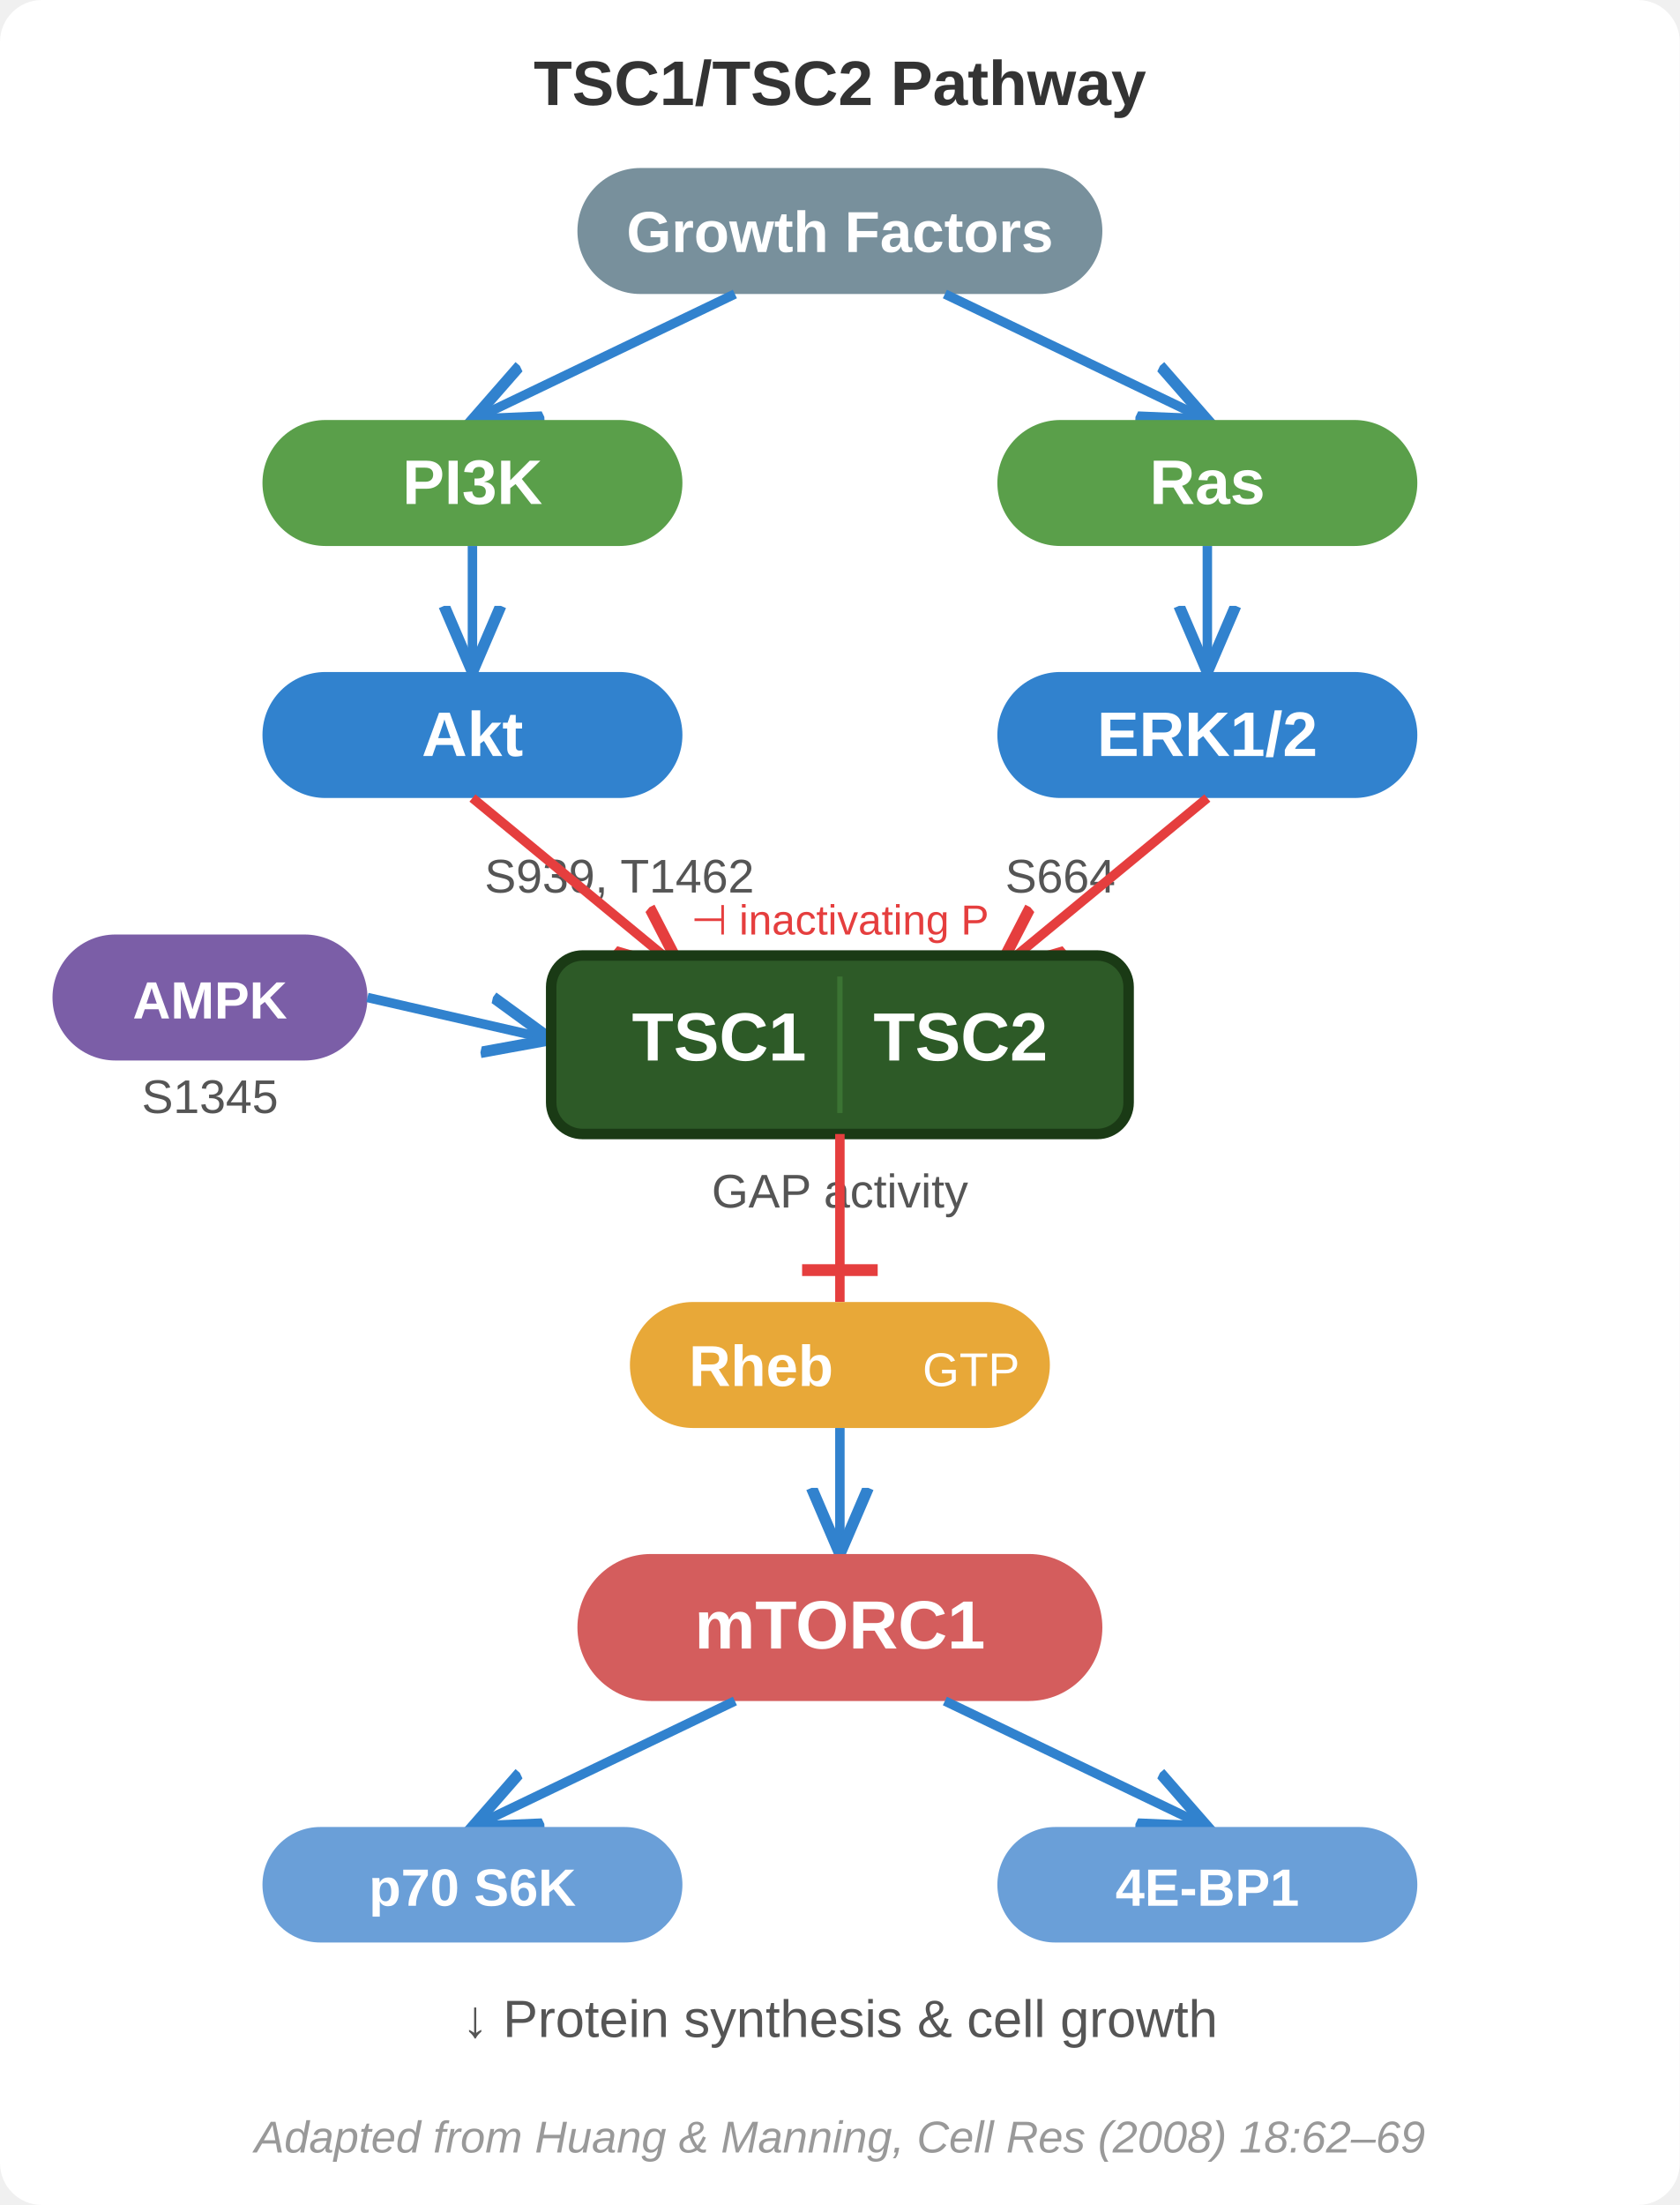
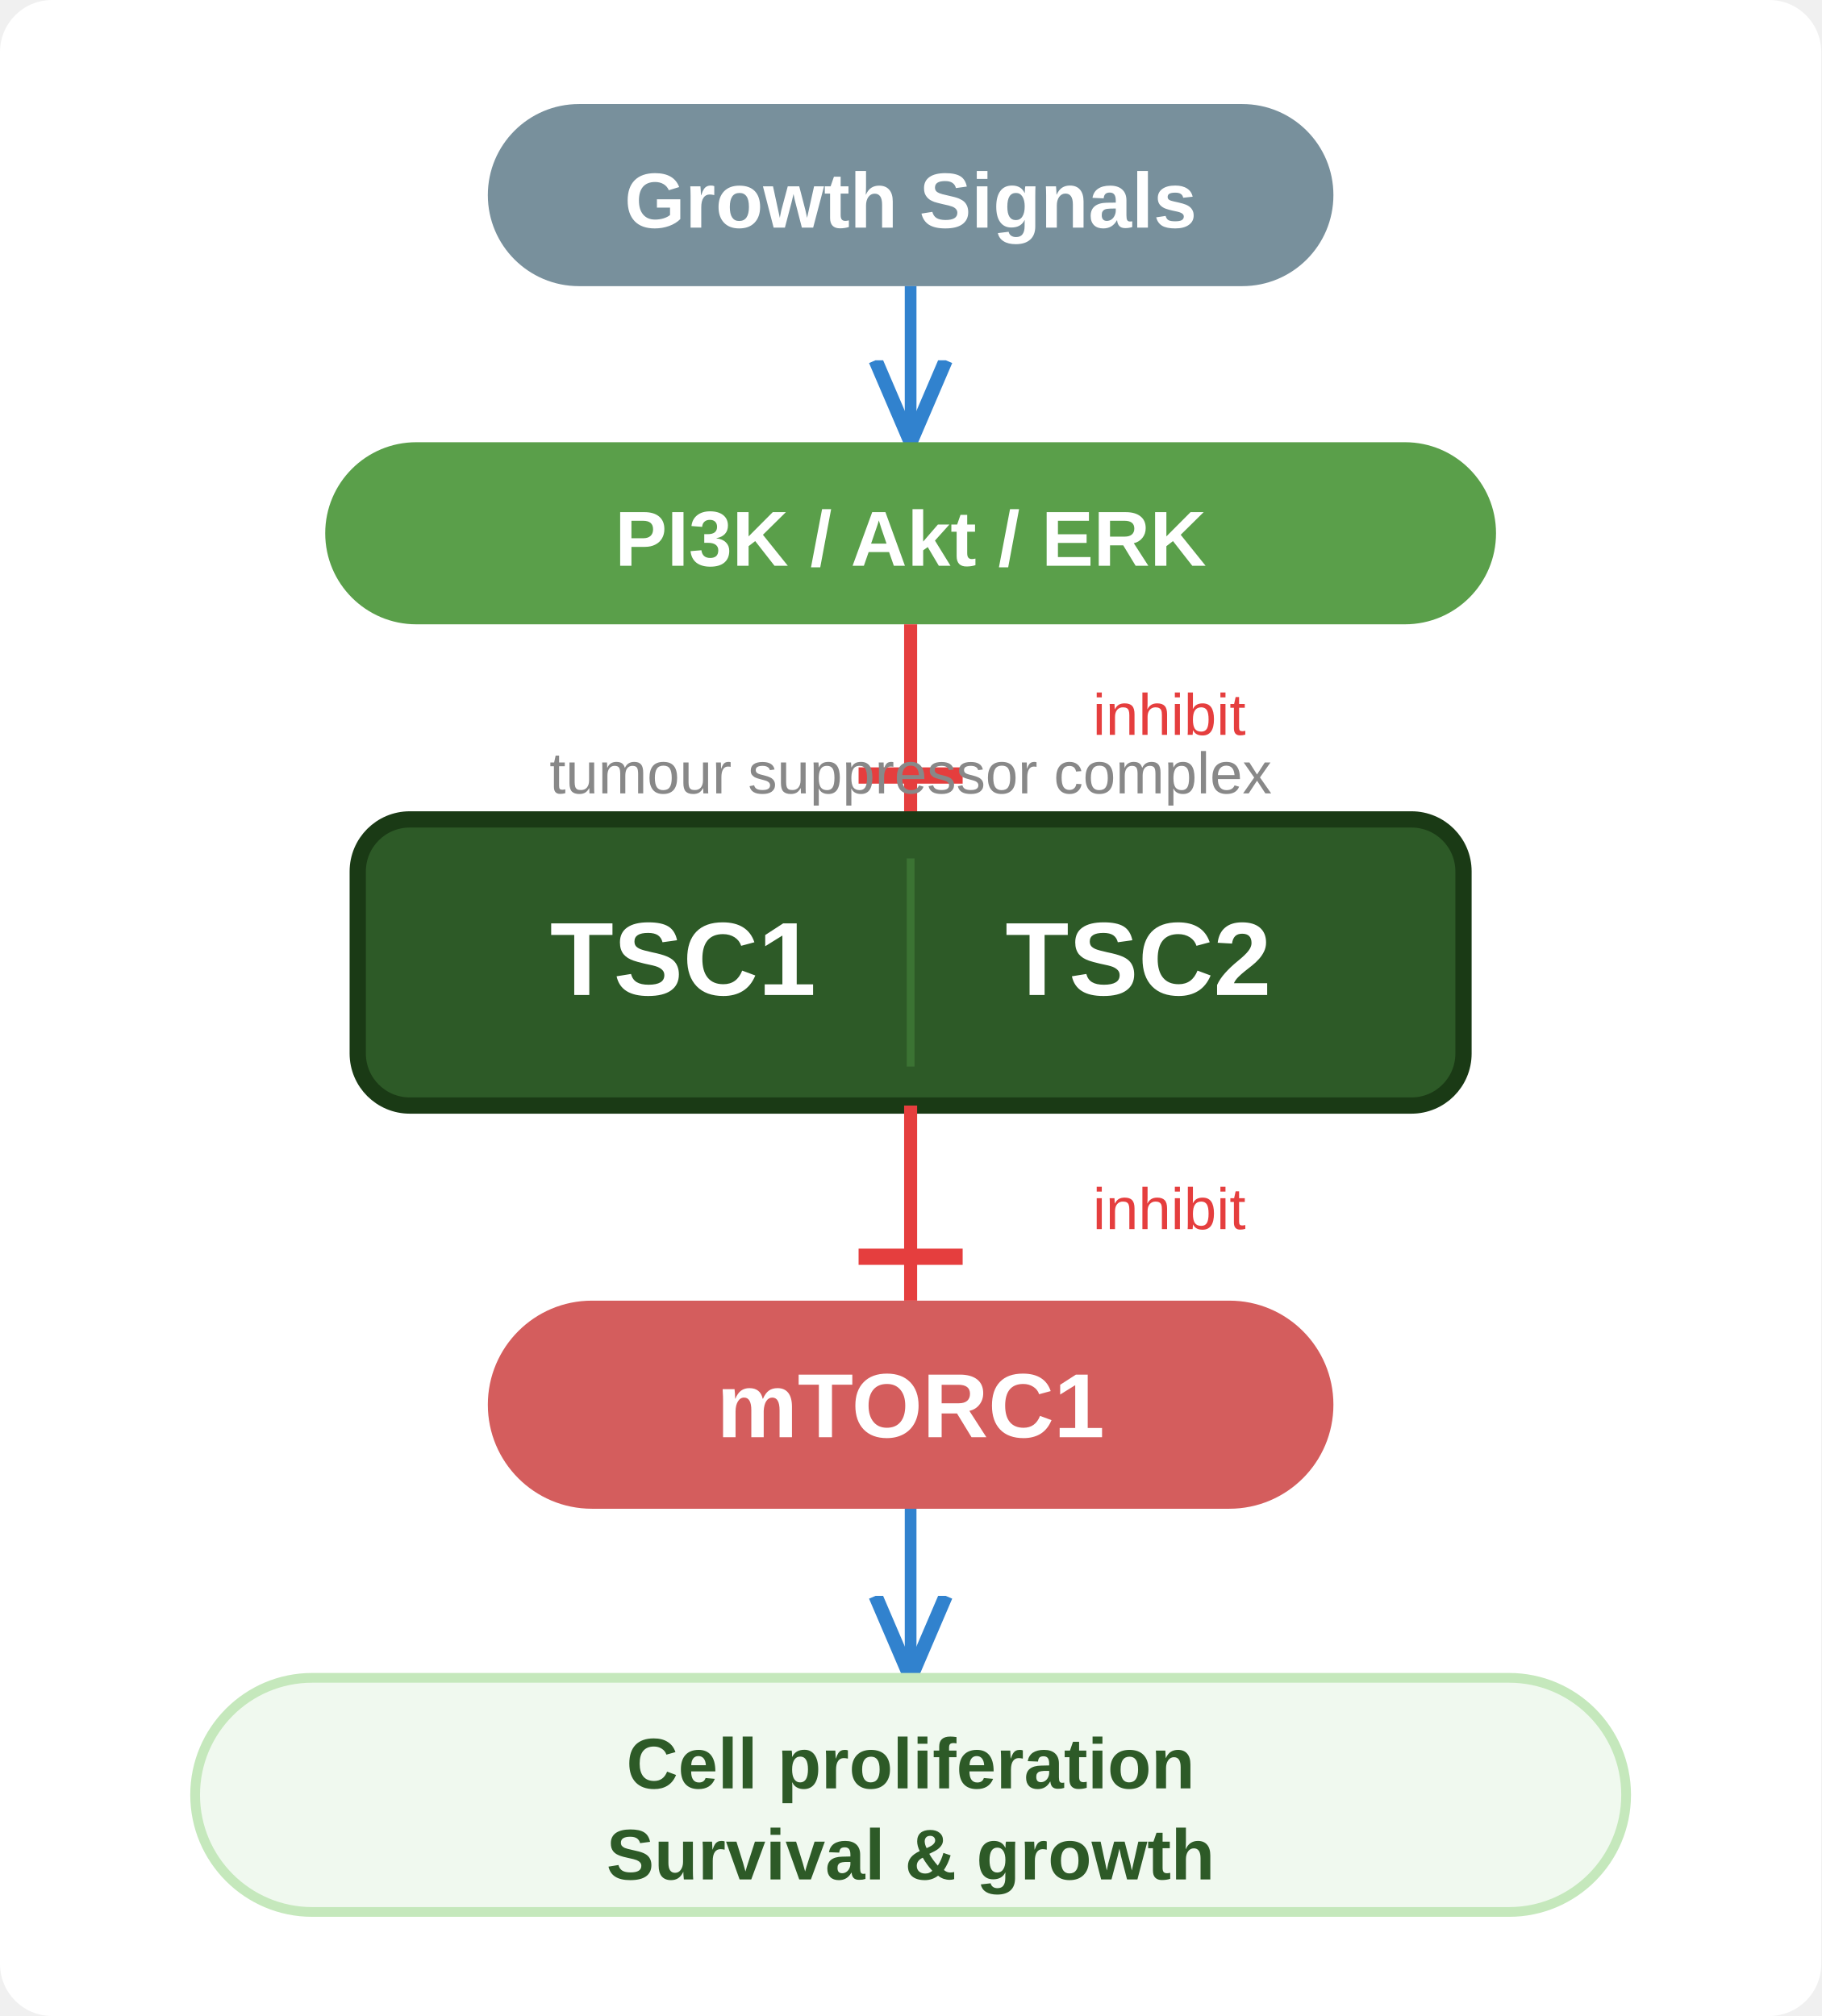
- <svg xmlns="http://www.w3.org/2000/svg" width="320" height="420" viewBox="0 0 320 420">
+ <svg xmlns="http://www.w3.org/2000/svg" width="280" height="310" viewBox="0 0 280 310">
  <style>
-   .node { font-family: Arial, sans-serif; font-size: 12px; font-weight: bold; fill: white; }
-   .label { font-family: Arial, sans-serif; font-size: 10px; fill: #555; }
-   .title { font-family: Arial, sans-serif; font-size: 11px; fill: #333; font-weight: bold; }
-   .cite { font-family: Arial, sans-serif; font-size: 8.5px; fill: #999; font-style: italic; }
-   .arrow { fill: none; stroke-width: 1.8; }
-   .act { stroke: #3182ce; }
-   .inh { stroke: #e53e3e; }
+   .node { font-family: Arial, sans-serif; font-weight: bold; fill: white; }
+   .label { font-family: Arial, sans-serif; font-size: 11px; fill: #555; }
</style>
  <rect width="100%" height="100%" fill="white" rx="8" />
-   <text x="160" y="20" text-anchor="middle" class="title" style="font-size: 12px;">TSC1/TSC2 Pathway</text>
-   <rect x="110" y="32" width="100" height="24" rx="12" fill="#78909c" />
-   <text x="160" y="48" text-anchor="middle" class="node" style="font-size: 11px;">Growth Factors</text>
-   <line x1="140" y1="56" x2="90" y2="80" class="arrow act" marker-end="url(#arrowBlue)" />
-   <line x1="180" y1="56" x2="230" y2="80" class="arrow act" marker-end="url(#arrowBlue)" />
-   <rect x="50" y="80" width="80" height="24" rx="12" fill="#5a9f4a" />
-   <text x="90" y="96" text-anchor="middle" class="node">PI3K</text>
-   <rect x="190" y="80" width="80" height="24" rx="12" fill="#5a9f4a" />
-   <text x="230" y="96" text-anchor="middle" class="node">Ras</text>
-   <line x1="90" y1="104" x2="90" y2="128" class="arrow act" marker-end="url(#arrowBlue)" />
-   <line x1="230" y1="104" x2="230" y2="128" class="arrow act" marker-end="url(#arrowBlue)" />
-   <rect x="50" y="128" width="80" height="24" rx="12" fill="#3182ce" />
-   <text x="90" y="144" text-anchor="middle" class="node">Akt</text>
-   <rect x="190" y="128" width="80" height="24" rx="12" fill="#3182ce" />
-   <text x="230" y="144" text-anchor="middle" class="node">ERK1/2</text>
-   <text x="118" y="170" text-anchor="middle" class="label" style="font-size: 9px;">S939, T1462</text>
-   <text x="202" y="170" text-anchor="middle" class="label" style="font-size: 9px;">S664</text>
-   <line x1="90" y1="152" x2="130" y2="185" class="arrow inh" marker-end="url(#arrowRed)" />
-   <line x1="230" y1="152" x2="190" y2="185" class="arrow inh" marker-end="url(#arrowRed)" />
-   <rect x="10" y="178" width="60" height="24" rx="12" fill="#7b5ea7" />
-   <text x="40" y="194" text-anchor="middle" class="node" style="font-size: 10px;">AMPK</text>
-   <line x1="70" y1="190" x2="105" y2="198" class="arrow act" marker-end="url(#arrowBlue)" />
-   <text x="40" y="212" text-anchor="middle" class="label" style="font-size: 9px;">S1345</text>
-   <rect x="105" y="182" width="110" height="34" rx="6" fill="#2d5a27" stroke="#1a3a15" stroke-width="2" />
-   <text x="137" y="202" text-anchor="middle" class="node" style="font-size: 13px;">TSC1</text>
-   <text x="137" y="202" text-anchor="middle" class="node" style="font-size: 13px; opacity: 0;">TSC1</text>
-   <line x1="160" y1="186" x2="160" y2="212" stroke="#4a8c3f" stroke-width="1" opacity="0.5" />
-   <text x="183" y="202" text-anchor="middle" class="node" style="font-size: 13px;">TSC2</text>
-   <text x="160" y="178" text-anchor="middle" class="label" style="font-size: 8px; fill: #e53e3e;">⊣ inactivating P</text>
-   <text x="160" y="230" text-anchor="middle" class="label" style="font-size: 9px;">GAP activity</text>
-   <line x1="160" y1="216" x2="160" y2="248" class="arrow inh" marker-end="url(#flatRed)" />
-   <rect x="120" y="248" width="80" height="24" rx="12" fill="#e8a838" />
-   <text x="145" y="264" text-anchor="middle" class="node" style="font-size: 11px;">Rheb</text>
-   <text x="185" y="264" text-anchor="middle" class="label" style="font-size: 9px; fill: white;">GTP</text>
-   <line x1="160" y1="272" x2="160" y2="296" class="arrow act" marker-end="url(#arrowBlue)" />
-   <rect x="110" y="296" width="100" height="28" rx="14" fill="#d45d5d" />
-   <text x="160" y="314" text-anchor="middle" class="node" style="font-size: 13px;">mTORC1</text>
-   <line x1="140" y1="324" x2="90" y2="348" class="arrow act" marker-end="url(#arrowBlue)" />
-   <line x1="180" y1="324" x2="230" y2="348" class="arrow act" marker-end="url(#arrowBlue)" />
-   <rect x="50" y="348" width="80" height="22" rx="11" fill="#6a9fd8" />
-   <text x="90" y="363" text-anchor="middle" class="node" style="font-size: 10px;">p70 S6K</text>
-   <rect x="190" y="348" width="80" height="22" rx="11" fill="#6a9fd8" />
-   <text x="230" y="363" text-anchor="middle" class="node" style="font-size: 10px;">4E-BP1</text>
-   <text x="160" y="388" text-anchor="middle" class="label" style="font-size: 10px;">↓ Protein synthesis &amp; cell growth</text>
-   <text x="160" y="410" text-anchor="middle" class="cite">Adapted from Huang &amp; Manning, Cell Res (2008) 18:62–69</text>
+   <rect x="75" y="16" width="130" height="28" rx="14" fill="#78909c" />
+   <text x="140" y="35" text-anchor="middle" class="node" style="font-size: 12px;">Growth Signals</text>
+   <line x1="140" y1="44" x2="140" y2="68" stroke="#3182ce" stroke-width="1.8" marker-end="url(#arrowBlue)" />
+   <rect x="50" y="68" width="180" height="28" rx="14" fill="#5a9f4a" />
+   <text x="140" y="87" text-anchor="middle" class="node" style="font-size: 12px;">PI3K / Akt / ERK</text>
+   <line x1="140" y1="96" x2="140" y2="126" stroke="#e53e3e" stroke-width="2" marker-end="url(#flatRed)" />
+   <text x="168" y="113" class="label" style="font-size: 9px; fill: #e53e3e;">inhibit</text>
+   <text x="140" y="122" text-anchor="middle" class="label" style="font-size: 9px; fill: #888;">tumour suppressor complex</text>
+   <rect x="55" y="126" width="170" height="44" rx="8" fill="#2d5a27" stroke="#1a3a15" stroke-width="2.5" />
+   <text x="105" y="153" text-anchor="middle" class="node" style="font-size: 16px;">TSC1</text>
+   <line x1="140" y1="132" x2="140" y2="164" stroke="#4a8c3f" stroke-width="1.2" opacity="0.5" />
+   <text x="175" y="153" text-anchor="middle" class="node" style="font-size: 16px;">TSC2</text>
+   <line x1="140" y1="170" x2="140" y2="200" stroke="#e53e3e" stroke-width="2" marker-end="url(#flatRed)" />
+   <text x="168" y="189" class="label" style="font-size: 9px; fill: #e53e3e;">inhibit</text>
+   <rect x="75" y="200" width="130" height="32" rx="16" fill="#d45d5d" />
+   <text x="140" y="221" text-anchor="middle" class="node" style="font-size: 14px;">mTORC1</text>
+   <line x1="140" y1="232" x2="140" y2="258" stroke="#3182ce" stroke-width="1.8" marker-end="url(#arrowBlue)" />
+   <rect x="30" y="258" width="220" height="36" rx="18" fill="#f0f9ef" stroke="#c5e8bc" stroke-width="1.5" />
+   <text x="140" y="275" text-anchor="middle" style="font-family: Arial, sans-serif; font-size: 11px; fill: #2d5a27; font-weight: bold;">Cell proliferation</text>
+   <text x="140" y="289" text-anchor="middle" style="font-family: Arial, sans-serif; font-size: 11px; fill: #2d5a27; font-weight: bold;">Survival &amp; growth</text>
  <defs>
    <marker id="arrowBlue" markerWidth="8" markerHeight="8" refX="7" refY="4" orient="auto">
      <path d="M0,1 L7,4 L0,7" fill="none" stroke="#3182ce" stroke-width="1.2" />
-     </marker>
-     <marker id="arrowRed" markerWidth="8" markerHeight="8" refX="7" refY="4" orient="auto">
-       <path d="M0,1 L7,4 L0,7" fill="none" stroke="#e53e3e" stroke-width="1.2" />
    </marker>
    <marker id="flatRed" markerWidth="8" markerHeight="8" refX="4" refY="4" orient="auto">
      <line x1="0" y1="0" x2="0" y2="8" stroke="#e53e3e" stroke-width="2.5" />
    </marker>
  </defs>
</svg>
